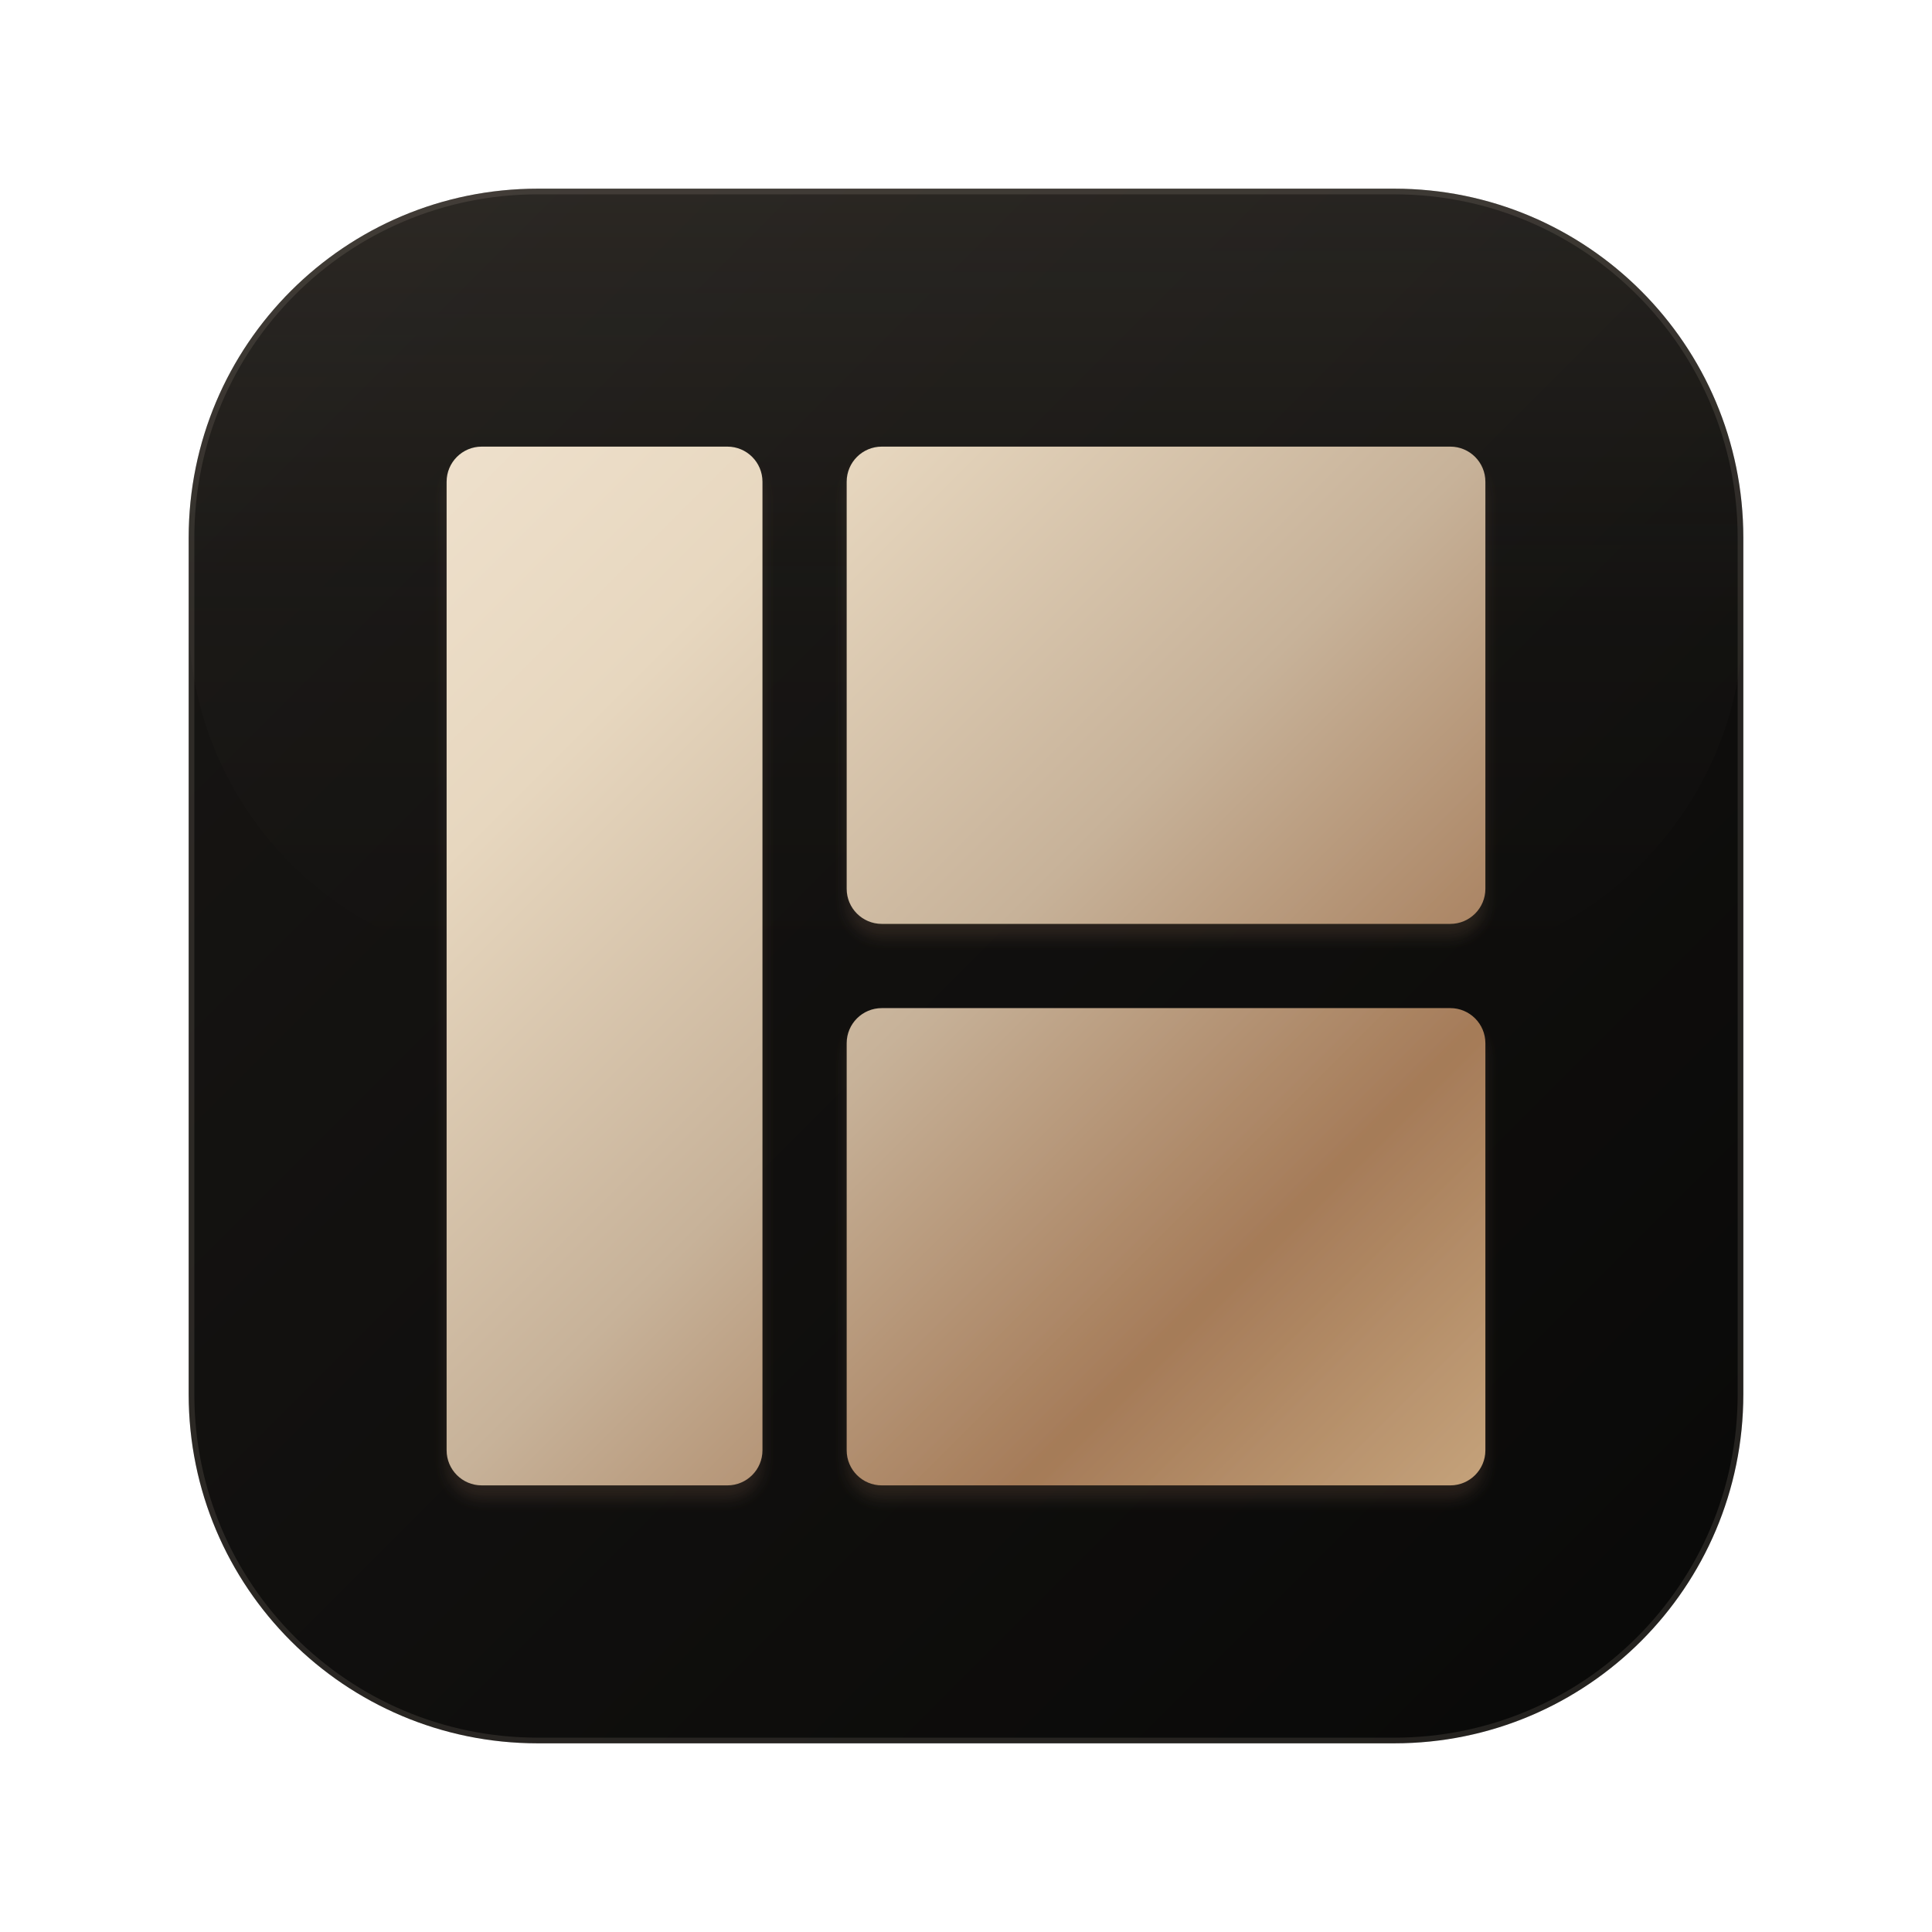
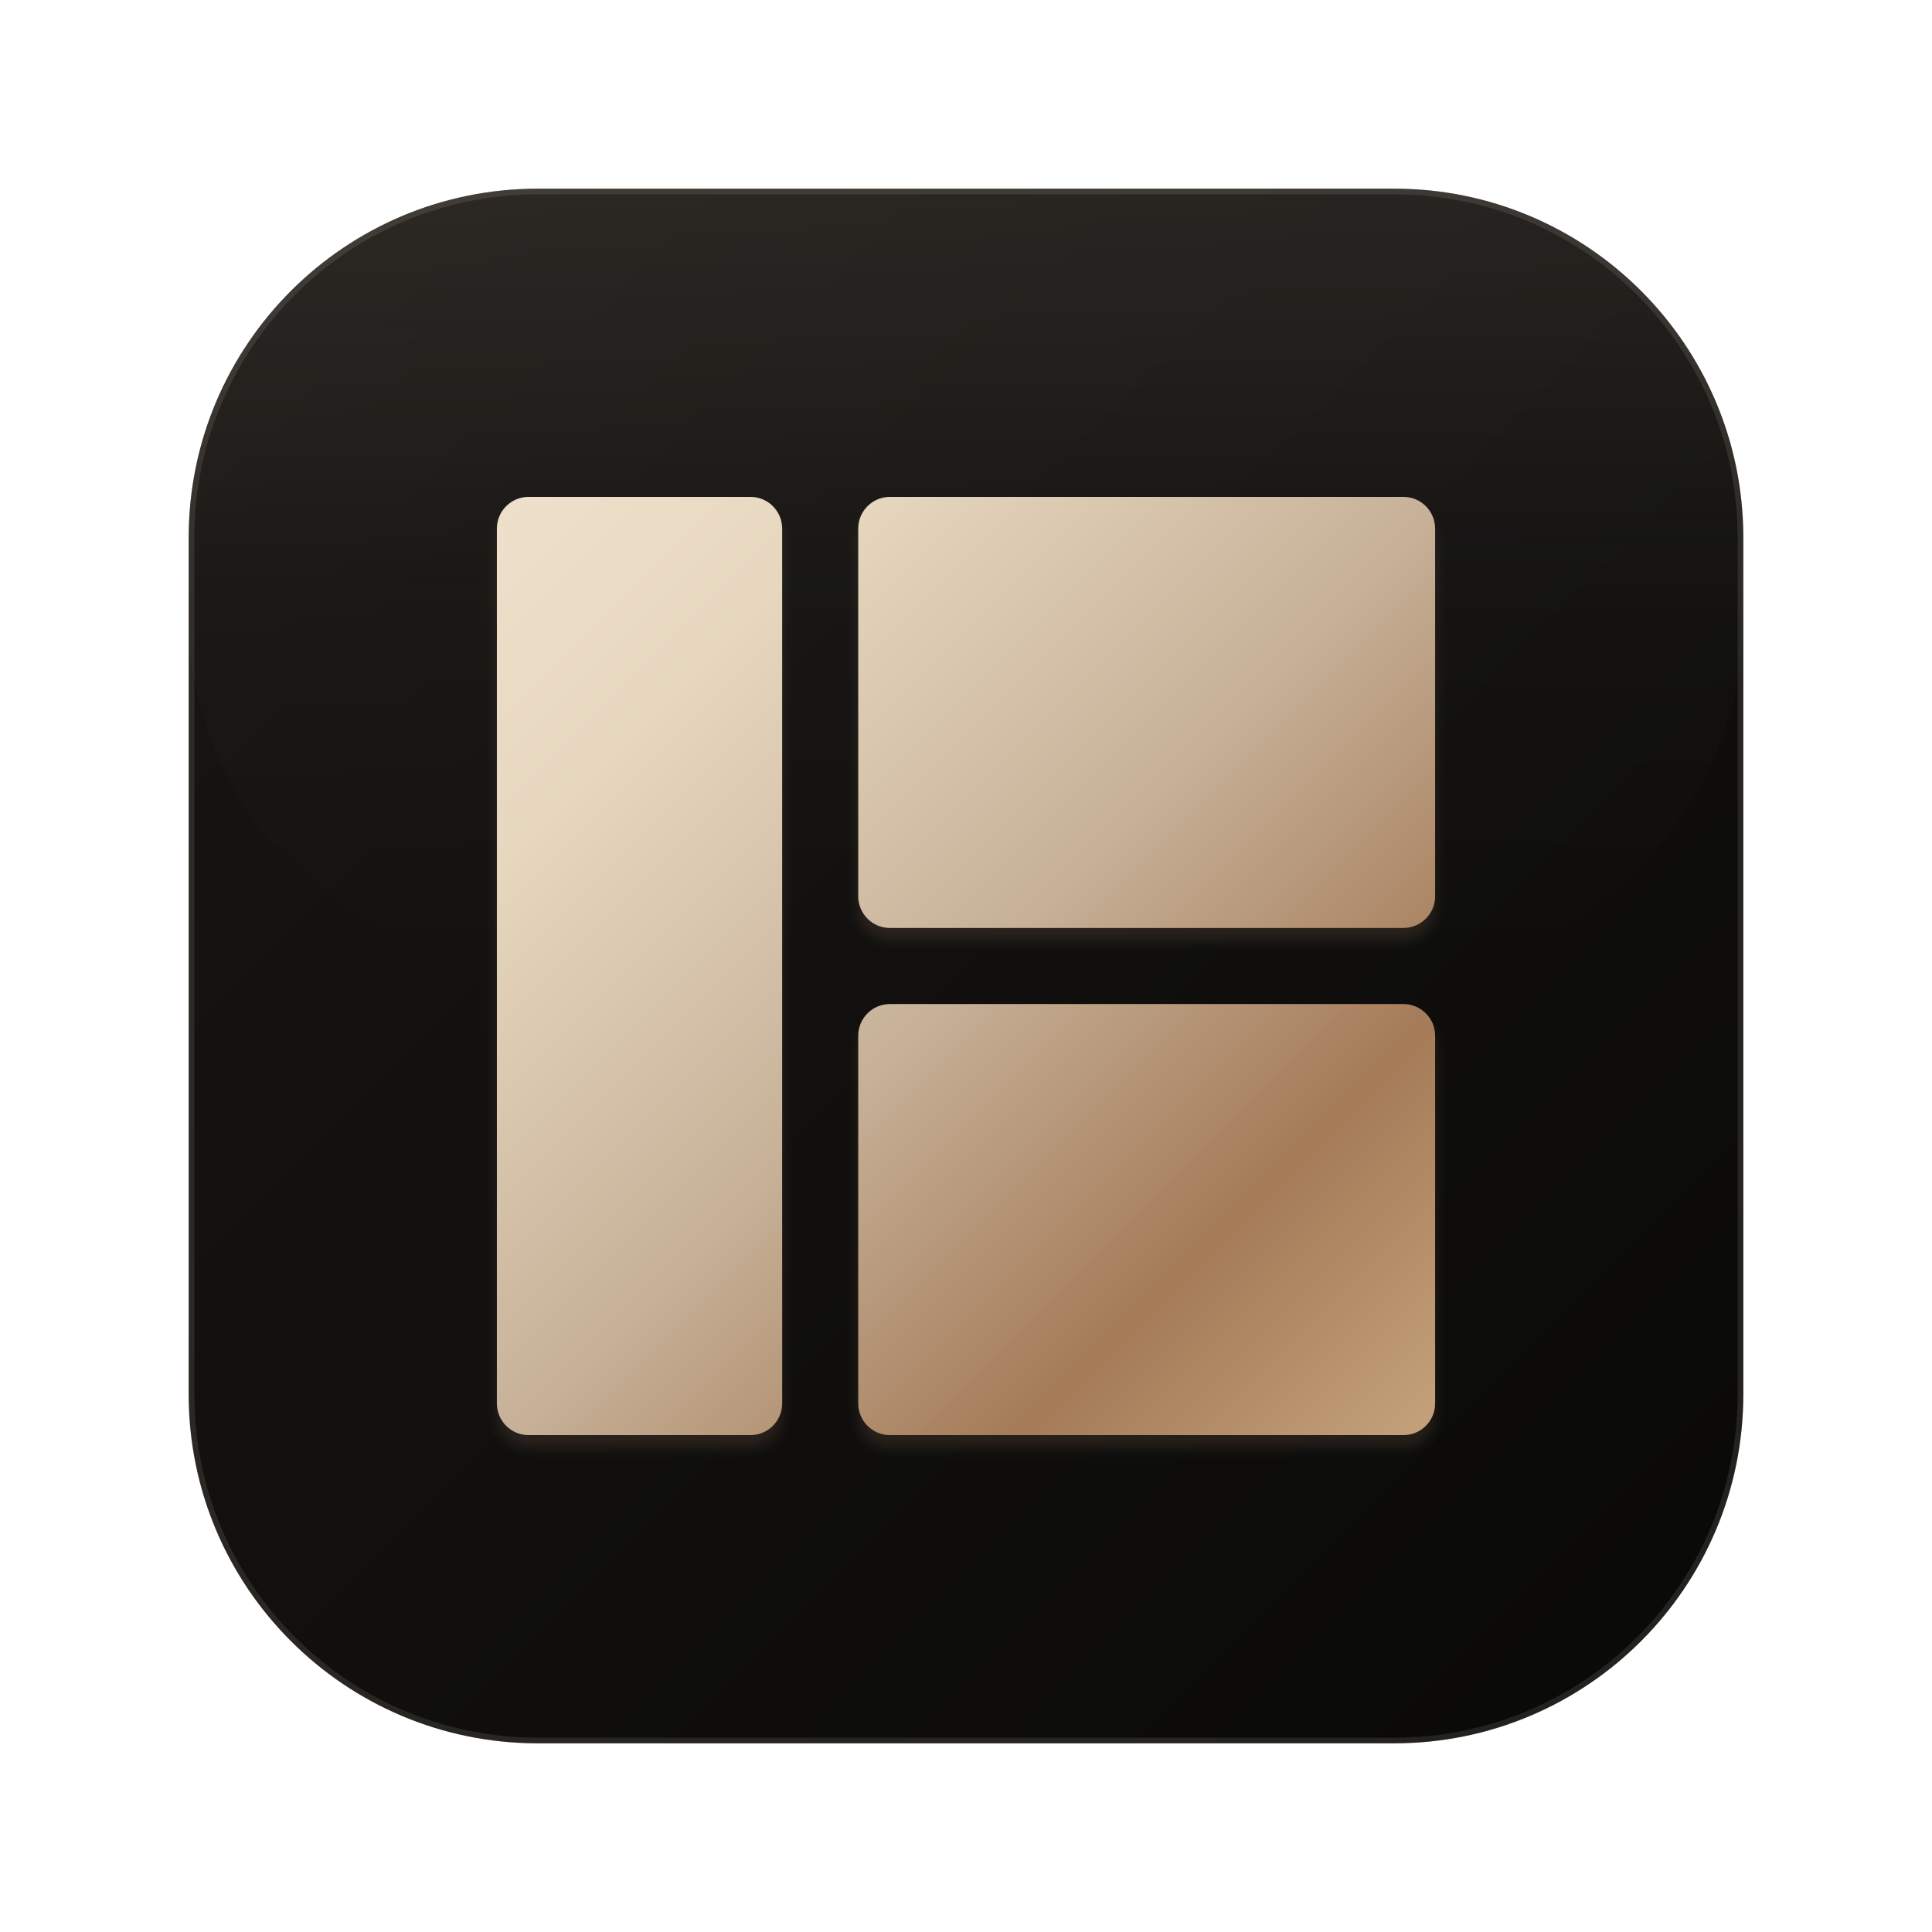
<svg xmlns="http://www.w3.org/2000/svg" width="1024" height="1024" viewBox="0 0 1024 1024" data-variant="graphite-sand">
  <defs>
    <linearGradient id="workspace-graphite-sand-bg" x1="0" y1="0" x2="1" y2="1">
      <stop offset="0" stop-color="#181614" />
      <stop offset="1" stop-color="#090908" />
    </linearGradient>
    <linearGradient id="workspace-graphite-sand-rim" x1="0" y1="0" x2="0" y2="1">
      <stop offset="0" stop-color="#E7D7BF" stop-opacity="0.10" />
      <stop offset="0.55" stop-color="#E7D7BF" stop-opacity="0.02" />
      <stop offset="1" stop-color="#E7D7BF" stop-opacity="0" />
    </linearGradient>
    <linearGradient id="workspace-graphite-sand-metal" x1="140" y1="140" x2="884" y2="884" gradientUnits="userSpaceOnUse">
      <stop offset="0" stop-color="#F3E6D4" />
      <stop offset="0.26" stop-color="#E7D7BF" />
      <stop offset="0.50" stop-color="#C7B299" />
      <stop offset="0.72" stop-color="#A57B58" />
      <stop offset="1" stop-color="#D7B98F" />
    </linearGradient>
    <filter id="workspace-graphite-sand-depth" x="-28%" y="-24%" width="156%" height="164%">
      <feDropShadow dx="0" dy="26" stdDeviation="10" flood-color="#000000" flood-opacity="0.55" />
      <feDropShadow dx="0" dy="8" stdDeviation="4" flood-color="#9B7659" flood-opacity="0.18" />
    </filter>
  </defs>
  <rect x="100" y="100" width="824" height="824" rx="185" fill="url(#workspace-graphite-sand-bg)" />
  <rect x="100" y="100" width="824" height="412" rx="185" fill="url(#workspace-graphite-sand-rim)" />
  <rect x="101.5" y="101.5" width="821" height="821" rx="183.5" fill="none" stroke="#E7D7BF" stroke-opacity="0.12" stroke-width="3" />
-   <g id="workspace-graphite-sand-mark" fill="url(#workspace-graphite-sand-metal)" filter="url(#workspace-graphite-sand-depth)" transform="translate(512 512) scale(0.93) translate(-512 -512)">
+   <g id="workspace-graphite-sand-mark" fill="url(#workspace-graphite-sand-metal)" filter="url(#workspace-graphite-sand-depth)" transform="translate(512 512) scale(0.84) translate(-512 -512)">
    <rect data-panel="nav" x="216" y="216" width="180" height="592" rx="20" />
    <rect data-panel="top" x="444" y="216" width="364" height="272" rx="20" />
    <rect data-panel="bottom" x="444" y="536" width="364" height="272" rx="20" />
  </g>
</svg>
